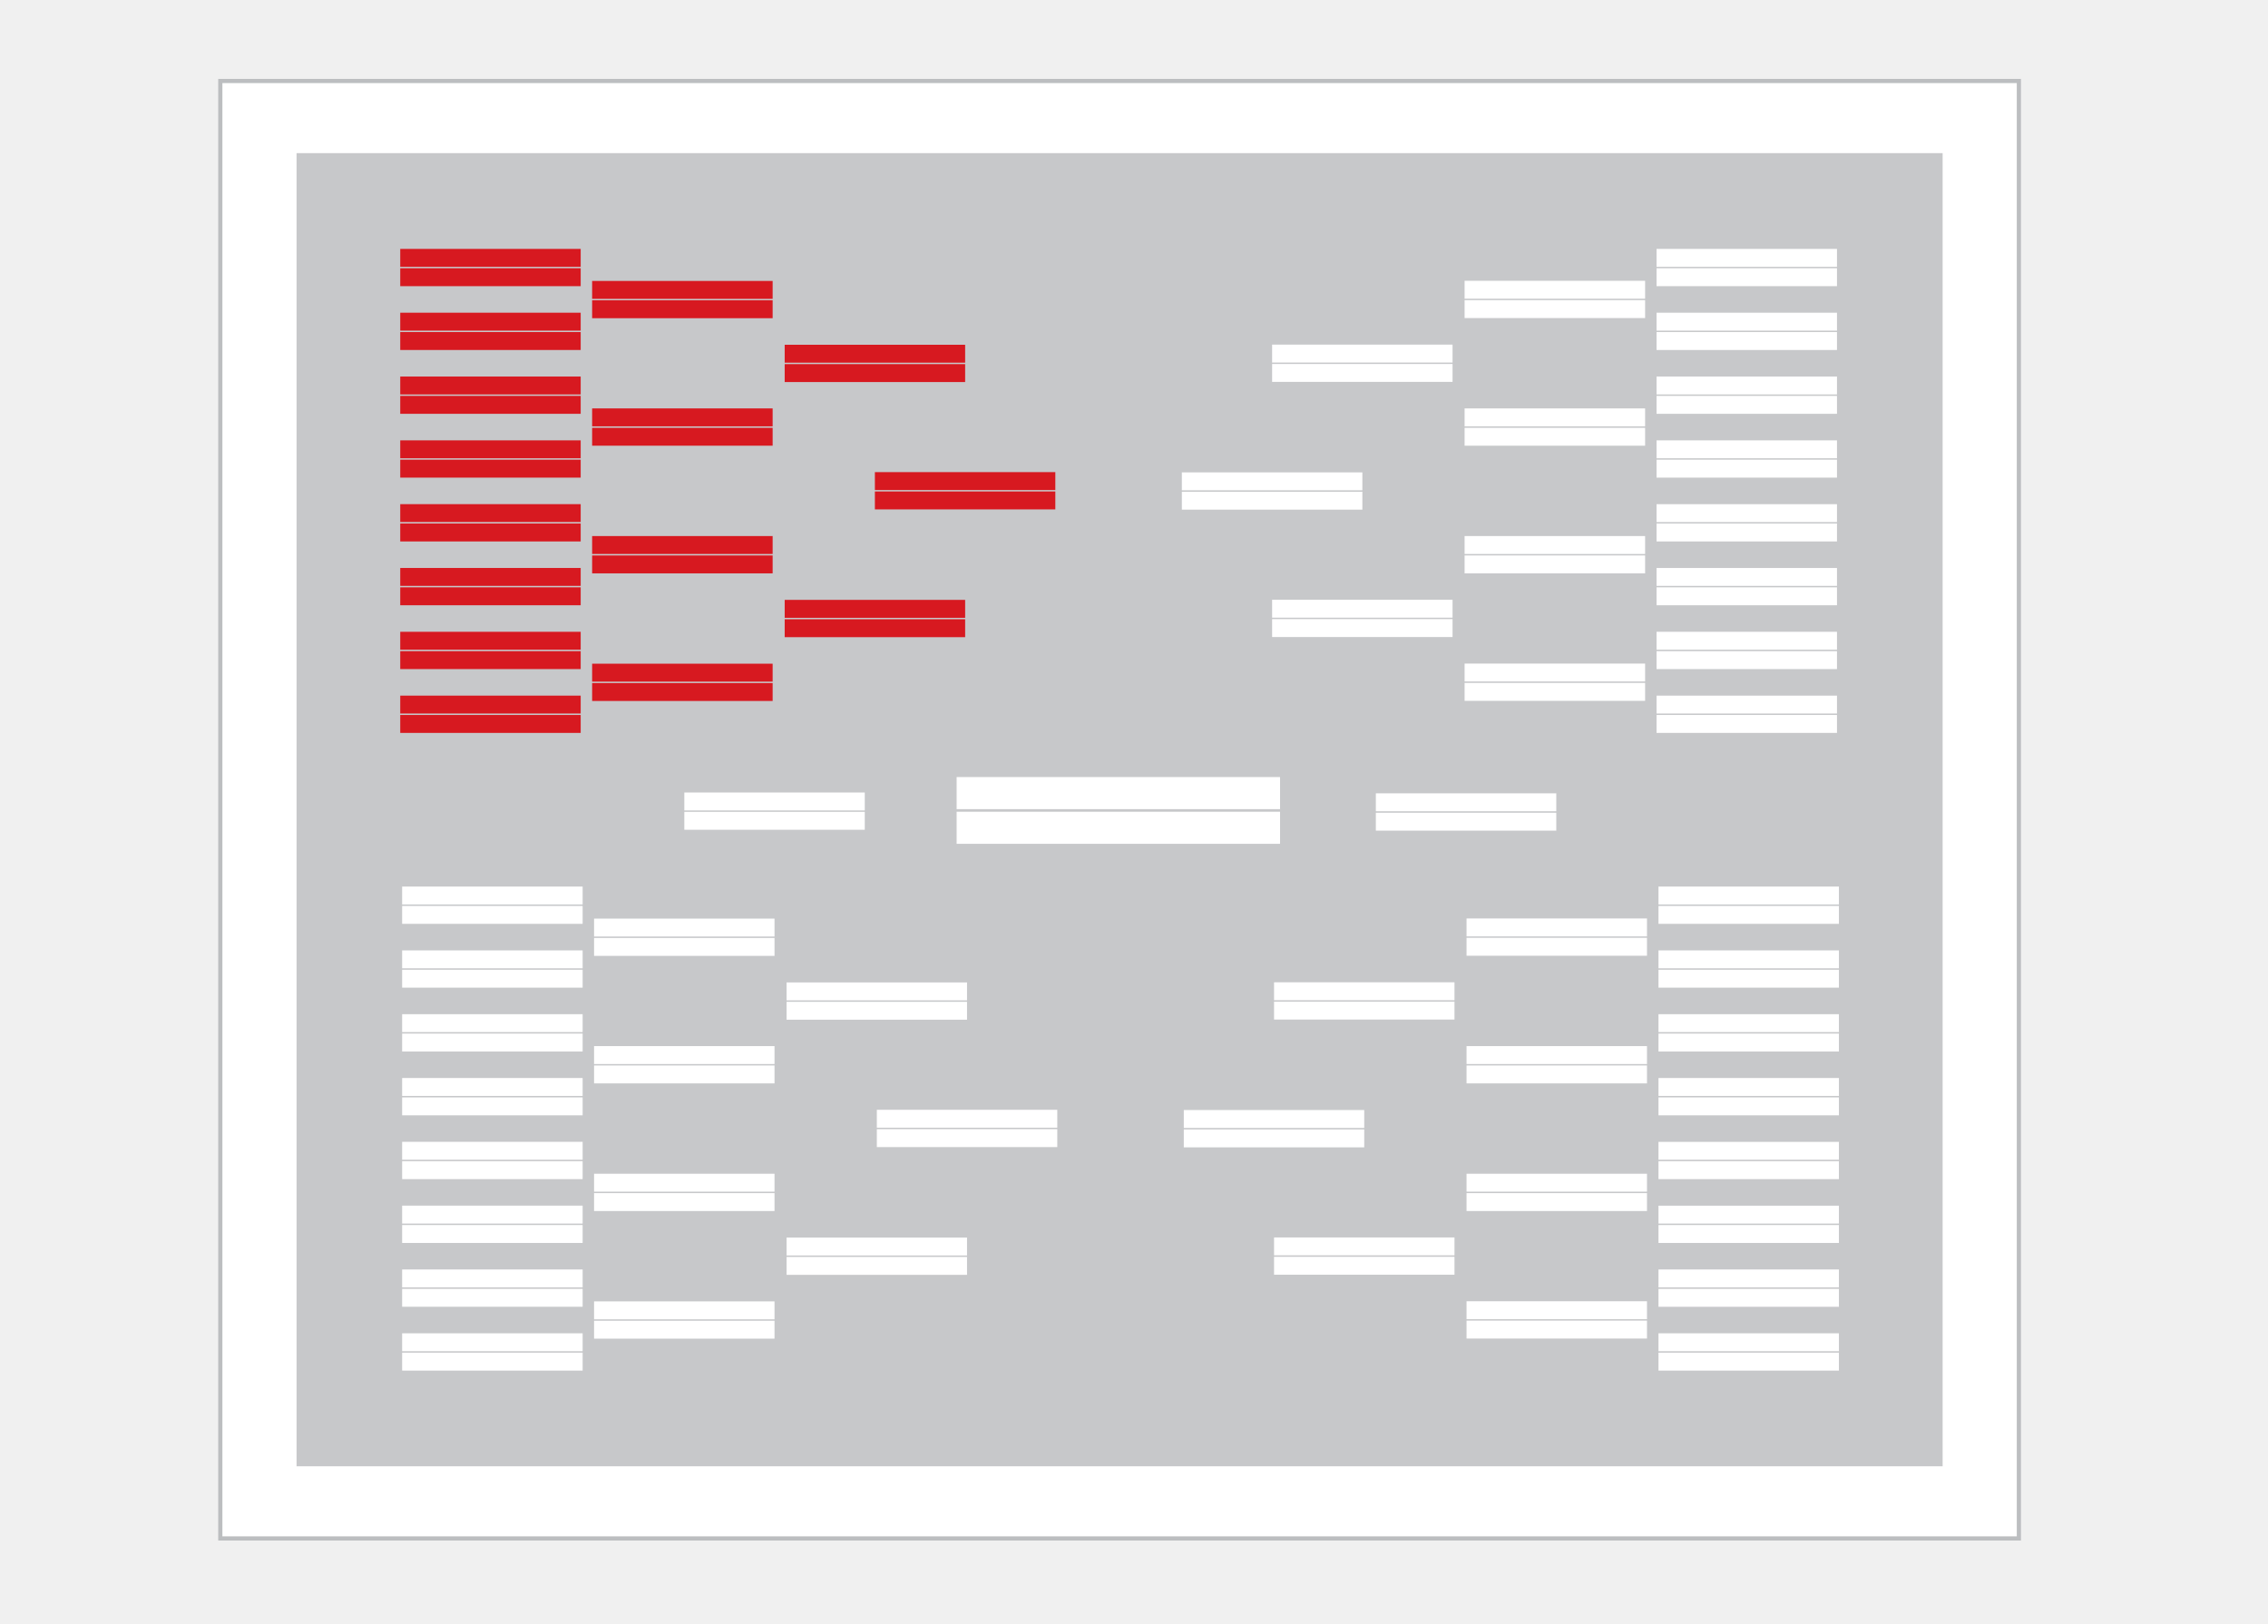
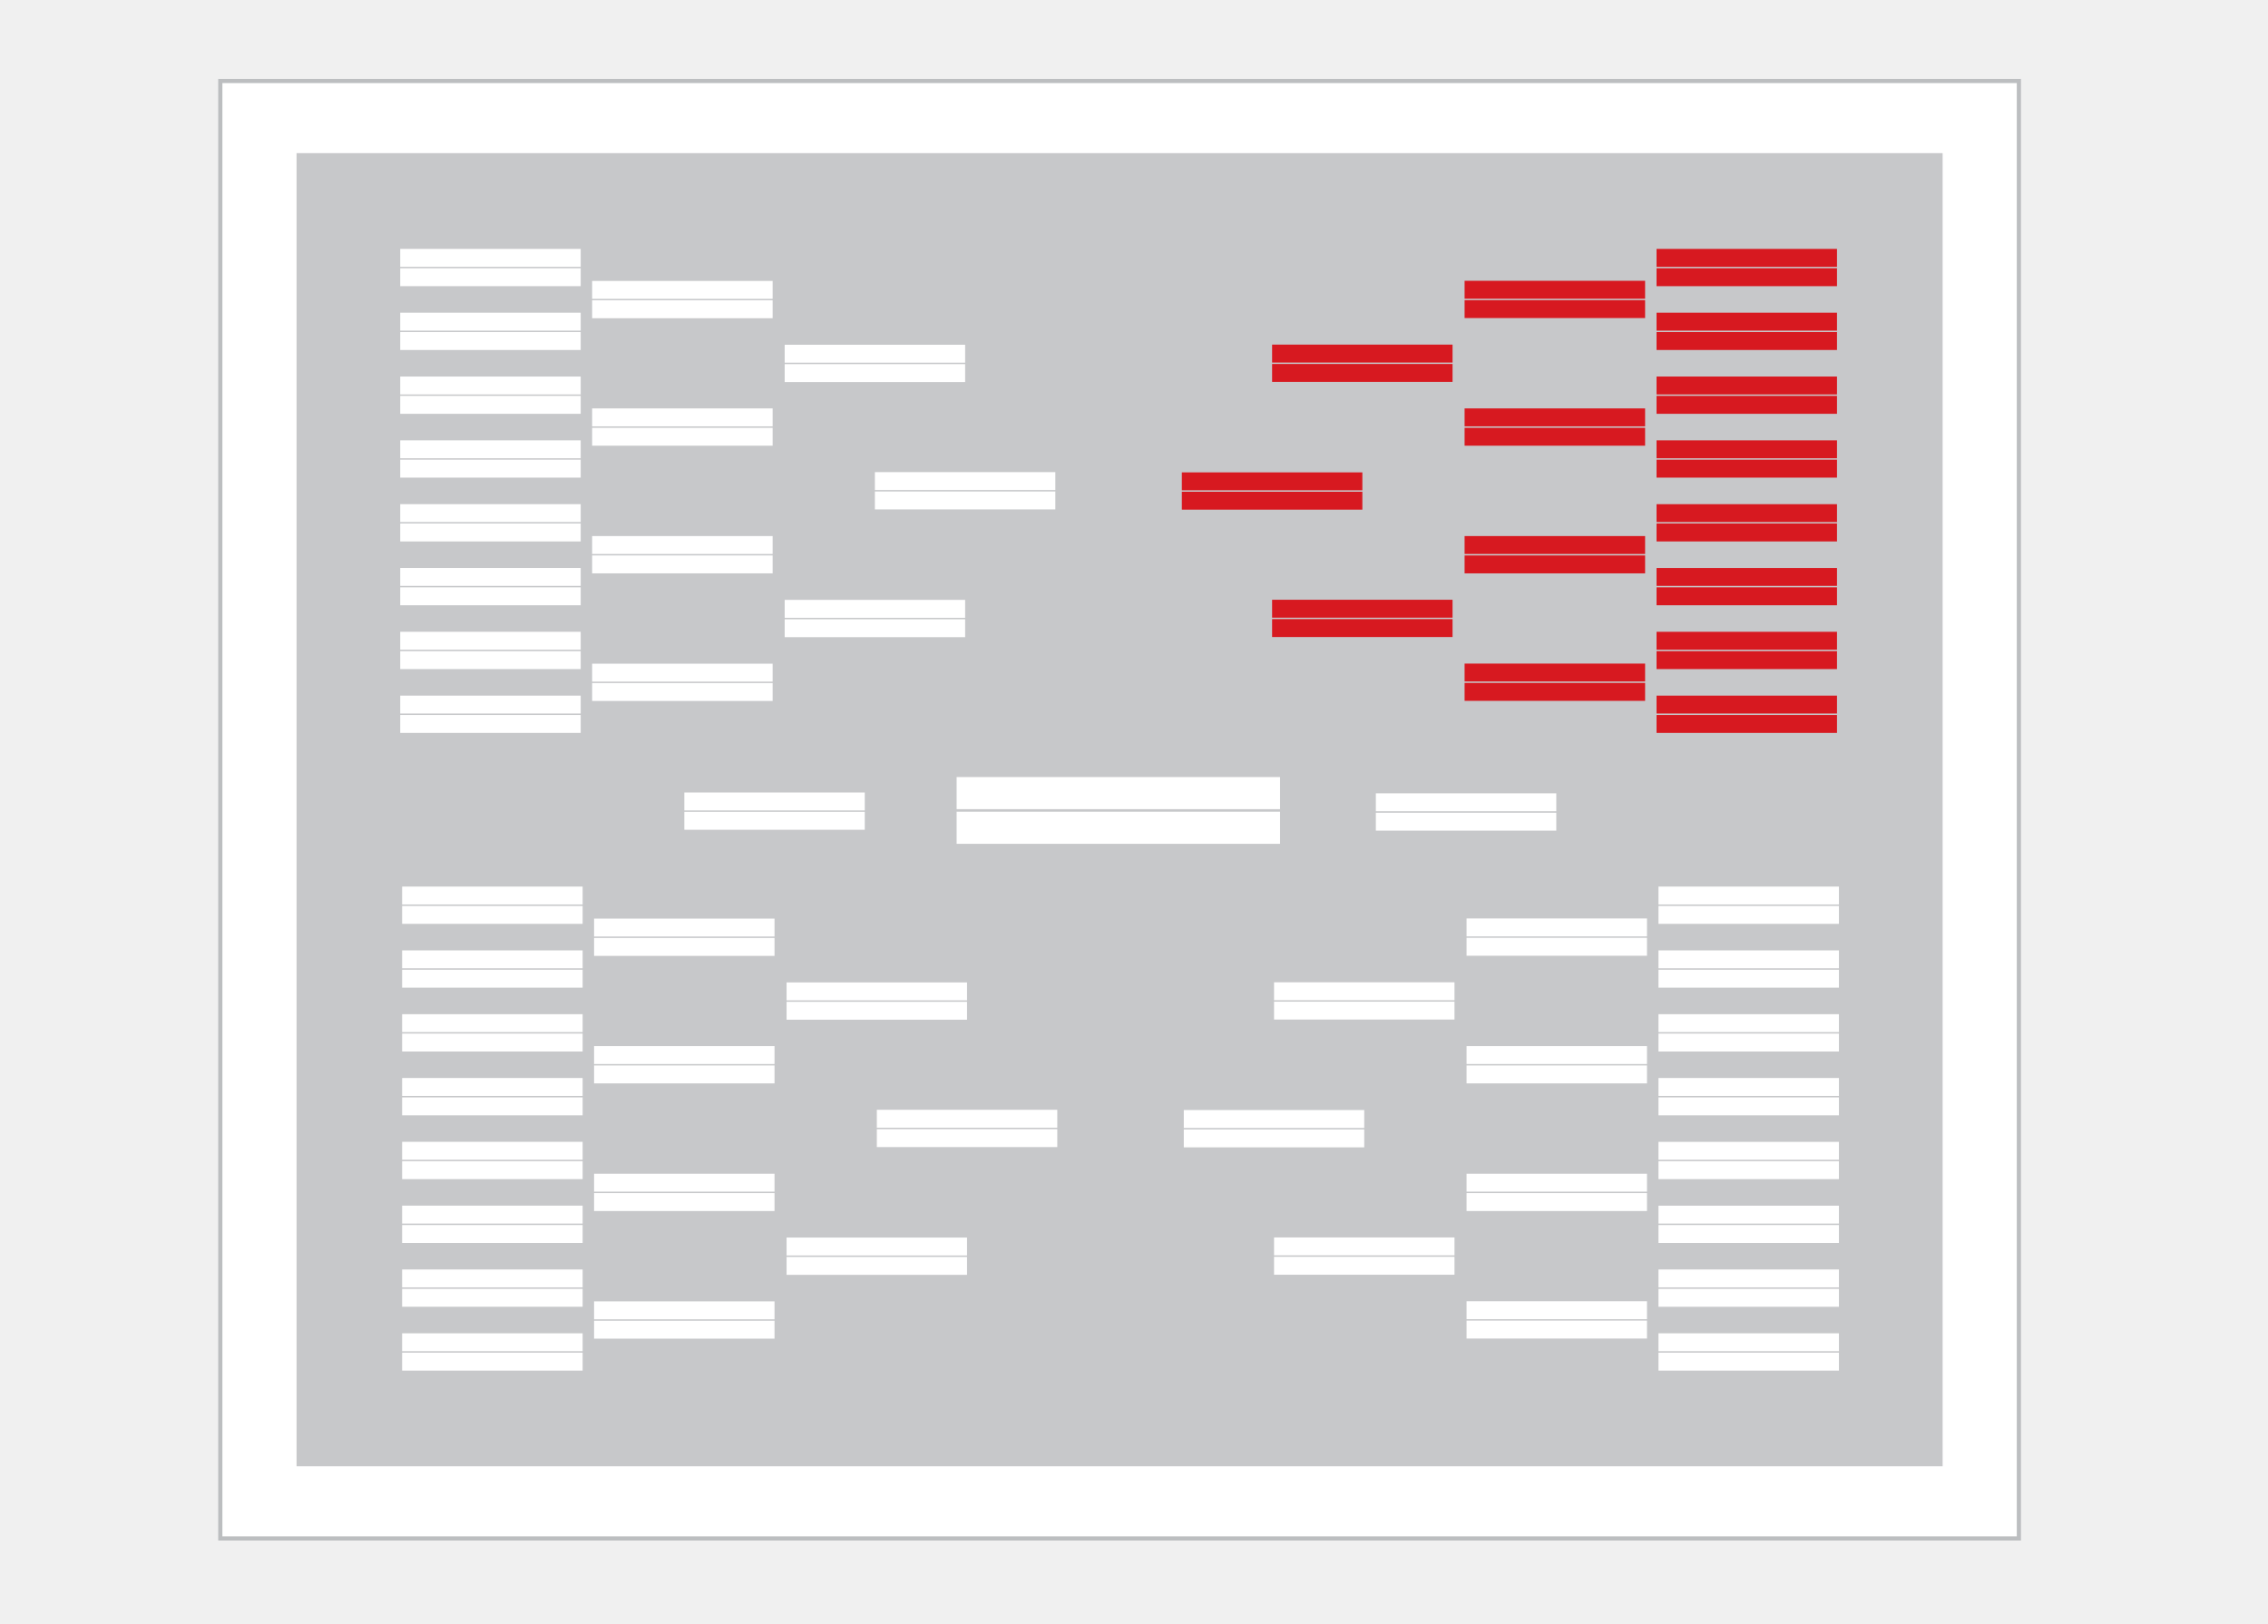
<svg xmlns="http://www.w3.org/2000/svg" version="1.1" x="0px" y="0px" width="271.312px" height="194.234px" viewBox="0 0 271.312 194.234" enable-background="new 0 0 271.312 194.234" xml:space="preserve">
  <g id="Layer_9">
</g>
  <g id="Bracket">
</g>
  <g id="Nav">
-     <g>
-       <rect x="26.354" y="9.688" fill="#FFFFFF" stroke="#BCBEC0" stroke-width="0.5" stroke-miterlimit="10" width="215.157" height="174.337" />
-       <rect x="35.476" y="18.318" fill="#C7C8CA" width="196.913" height="157.076" />
-       <g>
-         <g>
-           <g>
-             <rect x="47.88" y="29.773" fill="#D71920" width="21.586" height="2.143" />
-             <rect x="47.88" y="32.085" fill="#D71920" width="21.586" height="2.146" />
-           </g>
-           <g>
-             <rect x="47.88" y="37.406" fill="#D71920" width="21.586" height="2.144" />
-             <rect x="47.88" y="39.719" fill="#D71920" width="21.586" height="2.146" />
-           </g>
-           <g>
-             <rect x="47.88" y="45.041" fill="#D71920" width="21.586" height="2.143" />
-             <rect x="47.88" y="47.353" fill="#D71920" width="21.586" height="2.146" />
-           </g>
-           <g>
-             <rect x="47.88" y="52.675" fill="#D71920" width="21.586" height="2.143" />
-             <rect x="47.88" y="54.986" fill="#D71920" width="21.586" height="2.146" />
-           </g>
-           <g>
-             <rect x="47.88" y="60.305" fill="#D71920" width="21.586" height="2.143" />
-             <rect x="47.88" y="62.621" fill="#D71920" width="21.586" height="2.146" />
-           </g>
-           <g>
-             <rect x="47.88" y="67.939" fill="#D71920" width="21.586" height="2.143" />
-             <rect x="47.88" y="70.254" fill="#D71920" width="21.586" height="2.146" />
-           </g>
-           <g>
-             <rect x="47.88" y="75.573" fill="#D71920" width="21.586" height="2.143" />
-             <rect x="47.88" y="77.889" fill="#D71920" width="21.586" height="2.146" />
-           </g>
-           <g>
-             <rect x="47.88" y="83.21" fill="#D71920" width="21.586" height="2.14" />
-             <rect x="47.88" y="85.522" fill="#D71920" width="21.586" height="2.146" />
-           </g>
-           <g>
-             <rect x="70.835" y="33.606" fill="#D71920" width="21.593" height="2.143" />
-             <rect x="70.835" y="35.918" fill="#D71920" width="21.593" height="2.146" />
-           </g>
-           <g>
-             <rect x="70.835" y="48.854" fill="#D71920" width="21.593" height="2.146" />
-             <rect x="70.835" y="51.173" fill="#D71920" width="21.593" height="2.14" />
-           </g>
-           <g>
-             <rect x="70.835" y="64.122" fill="#D71920" width="21.593" height="2.146" />
-             <rect x="70.835" y="66.441" fill="#D71920" width="21.593" height="2.143" />
-           </g>
-           <g>
-             <rect x="70.835" y="79.39" fill="#D71920" width="21.593" height="2.146" />
-             <rect x="70.835" y="81.705" fill="#D71920" width="21.593" height="2.143" />
-           </g>
-           <g>
-             <rect x="93.869" y="41.24" fill="#D71920" width="21.587" height="2.143" />
-             <rect x="93.869" y="43.553" fill="#D71920" width="21.587" height="2.146" />
-           </g>
-           <g>
-             <rect x="93.869" y="71.756" fill="#D71920" width="21.587" height="2.146" />
-             <rect x="93.869" y="74.074" fill="#D71920" width="21.587" height="2.143" />
-           </g>
-           <g>
-             <rect x="104.659" y="56.475" fill="#D71920" width="21.586" height="2.143" />
-             <rect x="104.659" y="58.787" fill="#D71920" width="21.586" height="2.146" />
-           </g>
-         </g>
-         <g>
-           <g>
-             <rect x="198.166" y="85.522" fill="#FFFFFF" width="21.586" height="2.146" />
-             <rect x="198.166" y="83.21" fill="#FFFFFF" width="21.586" height="2.14" />
-           </g>
-           <g>
-             <rect x="198.166" y="77.889" fill="#FFFFFF" width="21.586" height="2.146" />
-             <rect x="198.166" y="75.573" fill="#FFFFFF" width="21.586" height="2.143" />
-           </g>
-           <g>
-             <rect x="198.166" y="70.254" fill="#FFFFFF" width="21.586" height="2.146" />
-             <rect x="198.166" y="67.942" fill="#FFFFFF" width="21.586" height="2.14" />
-           </g>
-           <g>
-             <rect x="198.166" y="62.621" fill="#FFFFFF" width="21.586" height="2.146" />
-             <rect x="198.166" y="60.309" fill="#FFFFFF" width="21.586" height="2.143" />
-           </g>
-           <g>
-             <rect x="198.166" y="54.986" fill="#FFFFFF" width="21.586" height="2.146" />
-             <rect x="198.166" y="52.675" fill="#FFFFFF" width="21.586" height="2.143" />
-           </g>
-           <g>
-             <rect x="198.166" y="47.353" fill="#FFFFFF" width="21.586" height="2.146" />
-             <rect x="198.166" y="45.041" fill="#FFFFFF" width="21.586" height="2.143" />
-           </g>
-           <g>
-             <rect x="198.166" y="39.719" fill="#FFFFFF" width="21.586" height="2.146" />
-             <rect x="198.166" y="37.406" fill="#FFFFFF" width="21.586" height="2.144" />
-           </g>
-           <g>
-             <rect x="198.166" y="32.085" fill="#FFFFFF" width="21.586" height="2.146" />
-             <rect x="198.166" y="29.773" fill="#FFFFFF" width="21.586" height="2.143" />
-           </g>
-           <g>
-             <rect x="175.204" y="81.688" fill="#FFFFFF" width="21.594" height="2.146" />
-             <rect x="175.204" y="79.377" fill="#FFFFFF" width="21.594" height="2.139" />
-           </g>
-           <g>
-             <rect x="175.204" y="66.441" fill="#FFFFFF" width="21.594" height="2.143" />
-             <rect x="175.204" y="64.122" fill="#FFFFFF" width="21.594" height="2.146" />
-           </g>
-           <g>
-             <rect x="175.204" y="51.173" fill="#FFFFFF" width="21.594" height="2.14" />
-             <rect x="175.204" y="48.854" fill="#FFFFFF" width="21.594" height="2.146" />
-           </g>
-           <g>
-             <rect x="175.204" y="35.902" fill="#FFFFFF" width="21.594" height="2.143" />
-             <rect x="175.204" y="33.587" fill="#FFFFFF" width="21.594" height="2.146" />
-           </g>
-           <g>
-             <rect x="152.177" y="74.055" fill="#FFFFFF" width="21.586" height="2.146" />
-             <rect x="152.177" y="71.742" fill="#FFFFFF" width="21.586" height="2.143" />
-           </g>
-           <g>
-             <rect x="152.177" y="43.536" fill="#FFFFFF" width="21.586" height="2.143" />
-             <rect x="152.177" y="41.221" fill="#FFFFFF" width="21.586" height="2.146" />
-           </g>
-         </g>
-         <g>
-           <rect x="141.38" y="58.82" fill="#FFFFFF" width="21.594" height="2.143" />
-           <rect x="141.38" y="56.505" fill="#FFFFFF" width="21.594" height="2.143" />
-         </g>
-         <g>
-           <g>
-             <rect x="48.106" y="106.049" fill="#FFFFFF" width="21.592" height="2.143" />
-             <rect x="48.106" y="108.364" fill="#FFFFFF" width="21.592" height="2.143" />
-           </g>
-           <g>
-             <rect x="48.106" y="113.683" fill="#FFFFFF" width="21.592" height="2.143" />
-             <rect x="48.106" y="115.998" fill="#FFFFFF" width="21.592" height="2.143" />
-           </g>
-           <g>
-             <rect x="48.106" y="121.316" fill="#FFFFFF" width="21.592" height="2.143" />
-             <rect x="48.106" y="123.632" fill="#FFFFFF" width="21.592" height="2.146" />
-           </g>
-           <g>
-             <rect x="48.106" y="128.95" fill="#FFFFFF" width="21.592" height="2.143" />
-             <rect x="48.106" y="131.266" fill="#FFFFFF" width="21.592" height="2.146" />
-           </g>
-           <g>
-             <rect x="48.106" y="136.581" fill="#FFFFFF" width="21.592" height="2.146" />
-             <rect x="48.106" y="138.899" fill="#FFFFFF" width="21.592" height="2.146" />
-           </g>
-           <g>
-             <rect x="48.106" y="144.215" fill="#FFFFFF" width="21.592" height="2.146" />
-             <rect x="48.106" y="146.533" fill="#FFFFFF" width="21.592" height="2.146" />
-           </g>
-           <g>
-             <rect x="48.106" y="151.852" fill="#FFFFFF" width="21.592" height="2.143" />
-             <rect x="48.106" y="154.168" fill="#FFFFFF" width="21.592" height="2.143" />
-           </g>
-           <g>
-             <rect x="48.106" y="159.486" fill="#FFFFFF" width="21.592" height="2.143" />
-             <rect x="48.106" y="161.801" fill="#FFFFFF" width="21.592" height="2.146" />
-           </g>
-           <g>
-             <rect x="71.067" y="109.883" fill="#FFFFFF" width="21.586" height="2.143" />
-             <rect x="71.067" y="112.197" fill="#FFFFFF" width="21.586" height="2.143" />
-           </g>
-           <g>
-             <rect x="71.067" y="125.133" fill="#FFFFFF" width="21.586" height="2.146" />
-             <rect x="71.067" y="127.449" fill="#FFFFFF" width="21.586" height="2.143" />
-           </g>
-           <g>
-             <rect x="71.067" y="140.401" fill="#FFFFFF" width="21.586" height="2.143" />
-             <rect x="71.067" y="142.717" fill="#FFFFFF" width="21.586" height="2.143" />
-           </g>
-           <g>
-             <rect x="71.067" y="155.669" fill="#FFFFFF" width="21.586" height="2.146" />
-             <rect x="71.067" y="157.984" fill="#FFFFFF" width="21.586" height="2.143" />
-           </g>
-           <g>
-             <rect x="94.095" y="117.516" fill="#FFFFFF" width="21.587" height="2.143" />
-             <rect x="94.095" y="119.832" fill="#FFFFFF" width="21.587" height="2.143" />
-           </g>
-           <g>
-             <rect x="94.095" y="148.035" fill="#FFFFFF" width="21.587" height="2.143" />
-             <rect x="94.095" y="150.351" fill="#FFFFFF" width="21.587" height="2.143" />
-           </g>
-           <g>
-             <rect x="104.892" y="132.751" fill="#FFFFFF" width="21.586" height="2.143" />
-             <rect x="104.892" y="135.066" fill="#FFFFFF" width="21.586" height="2.146" />
-           </g>
-         </g>
-         <g>
-           <g>
-             <rect x="198.398" y="161.801" fill="#FFFFFF" width="21.586" height="2.146" />
-             <rect x="198.398" y="159.486" fill="#FFFFFF" width="21.586" height="2.143" />
-           </g>
-           <g>
-             <rect x="198.398" y="154.168" fill="#FFFFFF" width="21.586" height="2.146" />
-             <rect x="198.398" y="151.852" fill="#FFFFFF" width="21.586" height="2.143" />
-           </g>
-           <g>
-             <rect x="198.398" y="146.533" fill="#FFFFFF" width="21.586" height="2.146" />
-             <rect x="198.398" y="144.222" fill="#FFFFFF" width="21.586" height="2.14" />
-           </g>
-           <g>
-             <rect x="198.398" y="138.899" fill="#FFFFFF" width="21.586" height="2.146" />
-             <rect x="198.398" y="136.588" fill="#FFFFFF" width="21.586" height="2.139" />
-           </g>
-           <g>
-             <rect x="198.398" y="131.266" fill="#FFFFFF" width="21.586" height="2.146" />
-             <rect x="198.398" y="128.95" fill="#FFFFFF" width="21.586" height="2.143" />
-           </g>
-           <g>
-             <rect x="198.398" y="123.632" fill="#FFFFFF" width="21.586" height="2.146" />
-             <rect x="198.398" y="121.316" fill="#FFFFFF" width="21.586" height="2.143" />
-           </g>
-           <g>
-             <rect x="198.398" y="115.998" fill="#FFFFFF" width="21.586" height="2.143" />
-             <rect x="198.398" y="113.683" fill="#FFFFFF" width="21.586" height="2.143" />
-           </g>
-           <g>
-             <rect x="198.398" y="108.364" fill="#FFFFFF" width="21.586" height="2.143" />
-             <rect x="198.398" y="106.049" fill="#FFFFFF" width="21.586" height="2.143" />
-           </g>
-           <g>
-             <rect x="175.437" y="157.968" fill="#FFFFFF" width="21.586" height="2.146" />
-             <rect x="175.437" y="155.652" fill="#FFFFFF" width="21.586" height="2.146" />
-           </g>
-           <g>
-             <rect x="175.437" y="142.717" fill="#FFFFFF" width="21.586" height="2.143" />
-             <rect x="175.437" y="140.401" fill="#FFFFFF" width="21.586" height="2.143" />
-           </g>
-           <g>
-             <rect x="175.437" y="127.449" fill="#FFFFFF" width="21.586" height="2.143" />
-             <rect x="175.437" y="125.133" fill="#FFFFFF" width="21.586" height="2.146" />
-           </g>
-           <g>
-             <rect x="175.437" y="112.178" fill="#FFFFFF" width="21.586" height="2.146" />
-             <rect x="175.437" y="109.865" fill="#FFFFFF" width="21.586" height="2.146" />
-           </g>
-           <g>
-             <rect x="152.409" y="150.334" fill="#FFFFFF" width="21.586" height="2.146" />
-             <rect x="152.409" y="148.021" fill="#FFFFFF" width="21.586" height="2.14" />
-           </g>
-           <g>
-             <rect x="152.409" y="119.814" fill="#FFFFFF" width="21.586" height="2.143" />
-             <rect x="152.409" y="117.5" fill="#FFFFFF" width="21.586" height="2.146" />
-           </g>
-           <g>
-             <rect x="141.612" y="135.1" fill="#FFFFFF" width="21.586" height="2.143" />
-             <rect x="141.612" y="132.78" fill="#FFFFFF" width="21.586" height="2.146" />
-           </g>
-         </g>
-         <g>
-           <rect x="164.587" y="97.216" fill="#FFFFFF" width="21.586" height="2.143" />
-           <rect x="164.587" y="94.896" fill="#FFFFFF" width="21.586" height="2.146" />
-         </g>
-         <g>
-           <rect x="81.864" y="97.109" fill="#FFFFFF" width="21.586" height="2.146" />
-           <rect x="81.864" y="94.797" fill="#FFFFFF" width="21.586" height="2.146" />
-         </g>
-         <g>
-           <rect x="114.438" y="97.096" fill="#FFFFFF" width="38.688" height="3.84" />
-           <rect x="114.438" y="92.95" fill="#FFFFFF" width="38.688" height="3.84" />
-         </g>
-       </g>
+     <rect x="26.354" y="9.688" fill="#FFFFFF" stroke="#BCBEC0" stroke-width="0.5" stroke-miterlimit="10" width="215.157" height="174.337" />
+     <rect x="35.476" y="18.318" fill="#C7C8CA" width="196.913" height="157.076" />
+     <g>
+       <g>
+         <rect x="47.88" y="29.773" fill="#FFFFFF" width="21.586" height="2.143" />
+         <rect x="47.88" y="32.085" fill="#FFFFFF" width="21.586" height="2.146" />
+       </g>
+       <g>
+         <rect x="47.88" y="37.406" fill="#FFFFFF" width="21.586" height="2.144" />
+         <rect x="47.88" y="39.719" fill="#FFFFFF" width="21.586" height="2.146" />
+       </g>
+       <g>
+         <rect x="47.88" y="45.041" fill="#FFFFFF" width="21.586" height="2.143" />
+         <rect x="47.88" y="47.353" fill="#FFFFFF" width="21.586" height="2.146" />
+       </g>
+       <g>
+         <rect x="47.88" y="52.675" fill="#FFFFFF" width="21.586" height="2.143" />
+         <rect x="47.88" y="54.986" fill="#FFFFFF" width="21.586" height="2.146" />
+       </g>
+       <g>
+         <rect x="47.88" y="60.305" fill="#FFFFFF" width="21.586" height="2.143" />
+         <rect x="47.88" y="62.621" fill="#FFFFFF" width="21.586" height="2.146" />
+       </g>
+       <g>
+         <rect x="47.88" y="67.939" fill="#FFFFFF" width="21.586" height="2.143" />
+         <rect x="47.88" y="70.254" fill="#FFFFFF" width="21.586" height="2.146" />
+       </g>
+       <g>
+         <rect x="47.88" y="75.573" fill="#FFFFFF" width="21.586" height="2.143" />
+         <rect x="47.88" y="77.889" fill="#FFFFFF" width="21.586" height="2.146" />
+       </g>
+       <g>
+         <rect x="47.88" y="83.21" fill="#FFFFFF" width="21.586" height="2.14" />
+         <rect x="47.88" y="85.522" fill="#FFFFFF" width="21.586" height="2.146" />
+       </g>
+       <g>
+         <rect x="70.835" y="33.606" fill="#FFFFFF" width="21.593" height="2.143" />
+         <rect x="70.835" y="35.918" fill="#FFFFFF" width="21.593" height="2.146" />
+       </g>
+       <g>
+         <rect x="70.835" y="48.854" fill="#FFFFFF" width="21.593" height="2.146" />
+         <rect x="70.835" y="51.173" fill="#FFFFFF" width="21.593" height="2.14" />
+       </g>
+       <g>
+         <rect x="70.835" y="64.122" fill="#FFFFFF" width="21.593" height="2.146" />
+         <rect x="70.835" y="66.441" fill="#FFFFFF" width="21.593" height="2.143" />
+       </g>
+       <g>
+         <rect x="70.835" y="79.39" fill="#FFFFFF" width="21.593" height="2.146" />
+         <rect x="70.835" y="81.705" fill="#FFFFFF" width="21.593" height="2.143" />
+       </g>
+       <g>
+         <rect x="93.869" y="41.24" fill="#FFFFFF" width="21.587" height="2.143" />
+         <rect x="93.869" y="43.553" fill="#FFFFFF" width="21.587" height="2.146" />
+       </g>
+       <g>
+         <rect x="93.869" y="71.756" fill="#FFFFFF" width="21.587" height="2.146" />
+         <rect x="93.869" y="74.074" fill="#FFFFFF" width="21.587" height="2.143" />
+       </g>
+       <g>
+         <rect x="104.659" y="56.475" fill="#FFFFFF" width="21.586" height="2.143" />
+         <rect x="104.659" y="58.787" fill="#FFFFFF" width="21.586" height="2.146" />
+       </g>
+     </g>
+     <g>
+       <g>
+         <g>
+           <rect x="198.166" y="85.522" fill="#D71920" width="21.586" height="2.146" />
+           <rect x="198.166" y="83.21" fill="#D71920" width="21.586" height="2.14" />
+         </g>
+         <g>
+           <rect x="198.166" y="77.889" fill="#D71920" width="21.586" height="2.146" />
+           <rect x="198.166" y="75.573" fill="#D71920" width="21.586" height="2.143" />
+         </g>
+         <g>
+           <rect x="198.166" y="70.254" fill="#D71920" width="21.586" height="2.146" />
+           <rect x="198.166" y="67.942" fill="#D71920" width="21.586" height="2.14" />
+         </g>
+         <g>
+           <rect x="198.166" y="62.621" fill="#D71920" width="21.586" height="2.146" />
+           <rect x="198.166" y="60.309" fill="#D71920" width="21.586" height="2.143" />
+         </g>
+         <g>
+           <rect x="198.166" y="54.986" fill="#D71920" width="21.586" height="2.146" />
+           <rect x="198.166" y="52.675" fill="#D71920" width="21.586" height="2.143" />
+         </g>
+         <g>
+           <rect x="198.166" y="47.353" fill="#D71920" width="21.586" height="2.146" />
+           <rect x="198.166" y="45.041" fill="#D71920" width="21.586" height="2.143" />
+         </g>
+         <g>
+           <rect x="198.166" y="39.719" fill="#D71920" width="21.586" height="2.146" />
+           <rect x="198.166" y="37.406" fill="#D71920" width="21.586" height="2.144" />
+         </g>
+         <g>
+           <rect x="198.166" y="32.085" fill="#D71920" width="21.586" height="2.146" />
+           <rect x="198.166" y="29.773" fill="#D71920" width="21.586" height="2.143" />
+         </g>
+         <g>
+           <rect x="175.204" y="81.688" fill="#D71920" width="21.594" height="2.146" />
+           <rect x="175.204" y="79.377" fill="#D71920" width="21.594" height="2.139" />
+         </g>
+         <g>
+           <rect x="175.204" y="66.441" fill="#D71920" width="21.594" height="2.143" />
+           <rect x="175.204" y="64.122" fill="#D71920" width="21.594" height="2.146" />
+         </g>
+         <g>
+           <rect x="175.204" y="51.173" fill="#D71920" width="21.594" height="2.14" />
+           <rect x="175.204" y="48.854" fill="#D71920" width="21.594" height="2.146" />
+         </g>
+         <g>
+           <rect x="175.204" y="35.902" fill="#D71920" width="21.594" height="2.143" />
+           <rect x="175.204" y="33.587" fill="#D71920" width="21.594" height="2.146" />
+         </g>
+         <g>
+           <rect x="152.177" y="74.055" fill="#D71920" width="21.586" height="2.146" />
+           <rect x="152.177" y="71.742" fill="#D71920" width="21.586" height="2.143" />
+         </g>
+         <g>
+           <rect x="152.177" y="43.536" fill="#D71920" width="21.586" height="2.143" />
+           <rect x="152.177" y="41.221" fill="#D71920" width="21.586" height="2.146" />
+         </g>
+       </g>
+       <g>
+         <rect x="141.38" y="58.82" fill="#D71920" width="21.594" height="2.143" />
+         <rect x="141.38" y="56.505" fill="#D71920" width="21.594" height="2.143" />
+       </g>
+     </g>
+     <g>
+       <g>
+         <rect x="48.106" y="106.049" fill="#FFFFFF" width="21.592" height="2.143" />
+         <rect x="48.106" y="108.364" fill="#FFFFFF" width="21.592" height="2.143" />
+       </g>
+       <g>
+         <rect x="48.106" y="113.683" fill="#FFFFFF" width="21.592" height="2.143" />
+         <rect x="48.106" y="115.998" fill="#FFFFFF" width="21.592" height="2.143" />
+       </g>
+       <g>
+         <rect x="48.106" y="121.316" fill="#FFFFFF" width="21.592" height="2.143" />
+         <rect x="48.106" y="123.632" fill="#FFFFFF" width="21.592" height="2.146" />
+       </g>
+       <g>
+         <rect x="48.106" y="128.95" fill="#FFFFFF" width="21.592" height="2.143" />
+         <rect x="48.106" y="131.266" fill="#FFFFFF" width="21.592" height="2.146" />
+       </g>
+       <g>
+         <rect x="48.106" y="136.581" fill="#FFFFFF" width="21.592" height="2.146" />
+         <rect x="48.106" y="138.899" fill="#FFFFFF" width="21.592" height="2.146" />
+       </g>
+       <g>
+         <rect x="48.106" y="144.215" fill="#FFFFFF" width="21.592" height="2.146" />
+         <rect x="48.106" y="146.533" fill="#FFFFFF" width="21.592" height="2.146" />
+       </g>
+       <g>
+         <rect x="48.106" y="151.852" fill="#FFFFFF" width="21.592" height="2.143" />
+         <rect x="48.106" y="154.168" fill="#FFFFFF" width="21.592" height="2.143" />
+       </g>
+       <g>
+         <rect x="48.106" y="159.486" fill="#FFFFFF" width="21.592" height="2.143" />
+         <rect x="48.106" y="161.801" fill="#FFFFFF" width="21.592" height="2.146" />
+       </g>
+       <g>
+         <rect x="71.067" y="109.883" fill="#FFFFFF" width="21.586" height="2.143" />
+         <rect x="71.067" y="112.197" fill="#FFFFFF" width="21.586" height="2.143" />
+       </g>
+       <g>
+         <rect x="71.067" y="125.133" fill="#FFFFFF" width="21.586" height="2.146" />
+         <rect x="71.067" y="127.449" fill="#FFFFFF" width="21.586" height="2.143" />
+       </g>
+       <g>
+         <rect x="71.067" y="140.401" fill="#FFFFFF" width="21.586" height="2.143" />
+         <rect x="71.067" y="142.717" fill="#FFFFFF" width="21.586" height="2.143" />
+       </g>
+       <g>
+         <rect x="71.067" y="155.669" fill="#FFFFFF" width="21.586" height="2.146" />
+         <rect x="71.067" y="157.984" fill="#FFFFFF" width="21.586" height="2.143" />
+       </g>
+       <g>
+         <rect x="94.095" y="117.516" fill="#FFFFFF" width="21.587" height="2.143" />
+         <rect x="94.095" y="119.832" fill="#FFFFFF" width="21.587" height="2.143" />
+       </g>
+       <g>
+         <rect x="94.095" y="148.035" fill="#FFFFFF" width="21.587" height="2.143" />
+         <rect x="94.095" y="150.351" fill="#FFFFFF" width="21.587" height="2.143" />
+       </g>
+       <g>
+         <rect x="104.892" y="132.751" fill="#FFFFFF" width="21.586" height="2.143" />
+         <rect x="104.892" y="135.066" fill="#FFFFFF" width="21.586" height="2.146" />
+       </g>
+     </g>
+     <g>
+       <g>
+         <rect x="198.398" y="161.801" fill="#FFFFFF" width="21.586" height="2.146" />
+         <rect x="198.398" y="159.486" fill="#FFFFFF" width="21.586" height="2.143" />
+       </g>
+       <g>
+         <rect x="198.398" y="154.168" fill="#FFFFFF" width="21.586" height="2.146" />
+         <rect x="198.398" y="151.852" fill="#FFFFFF" width="21.586" height="2.143" />
+       </g>
+       <g>
+         <rect x="198.398" y="146.533" fill="#FFFFFF" width="21.586" height="2.146" />
+         <rect x="198.398" y="144.222" fill="#FFFFFF" width="21.586" height="2.14" />
+       </g>
+       <g>
+         <rect x="198.398" y="138.899" fill="#FFFFFF" width="21.586" height="2.146" />
+         <rect x="198.398" y="136.588" fill="#FFFFFF" width="21.586" height="2.139" />
+       </g>
+       <g>
+         <rect x="198.398" y="131.266" fill="#FFFFFF" width="21.586" height="2.146" />
+         <rect x="198.398" y="128.95" fill="#FFFFFF" width="21.586" height="2.143" />
+       </g>
+       <g>
+         <rect x="198.398" y="123.632" fill="#FFFFFF" width="21.586" height="2.146" />
+         <rect x="198.398" y="121.316" fill="#FFFFFF" width="21.586" height="2.143" />
+       </g>
+       <g>
+         <rect x="198.398" y="115.998" fill="#FFFFFF" width="21.586" height="2.143" />
+         <rect x="198.398" y="113.683" fill="#FFFFFF" width="21.586" height="2.143" />
+       </g>
+       <g>
+         <rect x="198.398" y="108.364" fill="#FFFFFF" width="21.586" height="2.143" />
+         <rect x="198.398" y="106.049" fill="#FFFFFF" width="21.586" height="2.143" />
+       </g>
+       <g>
+         <rect x="175.437" y="157.968" fill="#FFFFFF" width="21.586" height="2.146" />
+         <rect x="175.437" y="155.652" fill="#FFFFFF" width="21.586" height="2.146" />
+       </g>
+       <g>
+         <rect x="175.437" y="142.717" fill="#FFFFFF" width="21.586" height="2.143" />
+         <rect x="175.437" y="140.401" fill="#FFFFFF" width="21.586" height="2.143" />
+       </g>
+       <g>
+         <rect x="175.437" y="127.449" fill="#FFFFFF" width="21.586" height="2.143" />
+         <rect x="175.437" y="125.133" fill="#FFFFFF" width="21.586" height="2.146" />
+       </g>
+       <g>
+         <rect x="175.437" y="112.178" fill="#FFFFFF" width="21.586" height="2.146" />
+         <rect x="175.437" y="109.865" fill="#FFFFFF" width="21.586" height="2.146" />
+       </g>
+       <g>
+         <rect x="152.409" y="150.334" fill="#FFFFFF" width="21.586" height="2.146" />
+         <rect x="152.409" y="148.021" fill="#FFFFFF" width="21.586" height="2.14" />
+       </g>
+       <g>
+         <rect x="152.409" y="119.814" fill="#FFFFFF" width="21.586" height="2.143" />
+         <rect x="152.409" y="117.5" fill="#FFFFFF" width="21.586" height="2.146" />
+       </g>
+       <g>
+         <rect x="141.612" y="135.1" fill="#FFFFFF" width="21.586" height="2.143" />
+         <rect x="141.612" y="132.78" fill="#FFFFFF" width="21.586" height="2.146" />
+       </g>
+     </g>
+     <g>
+       <rect x="164.587" y="97.216" fill="#FFFFFF" width="21.586" height="2.143" />
+       <rect x="164.587" y="94.896" fill="#FFFFFF" width="21.586" height="2.146" />
+     </g>
+     <g>
+       <rect x="81.864" y="97.109" fill="#FFFFFF" width="21.586" height="2.146" />
+       <rect x="81.864" y="94.797" fill="#FFFFFF" width="21.586" height="2.146" />
+     </g>
+     <g>
+       <rect x="114.438" y="97.096" fill="#FFFFFF" width="38.688" height="3.84" />
+       <rect x="114.438" y="92.95" fill="#FFFFFF" width="38.688" height="3.84" />
    </g>
  </g>
  <g id="Round">
</g>
  <g id="Team_Info">
    <g id="Team_Name">
	</g>
    <g id="Score">
	</g>
    <g id="Seed">
	</g>
  </g>
  <g id="PopOut">
</g>
  <g id="Hover_x2F_Click">
</g>
  <g id="DesktopWeb">
    <g id="FIrst_Round" display="none">
	</g>
    <g id="Second_Round" display="none">
	</g>
    <g id="Regional_Semis" display="none">
	</g>
    <g id="Regional_FInals" display="none">
	</g>
    <g id="National_Semis" display="none">
	</g>
    <g id="National_Champ">
	</g>
  </g>
</svg>
